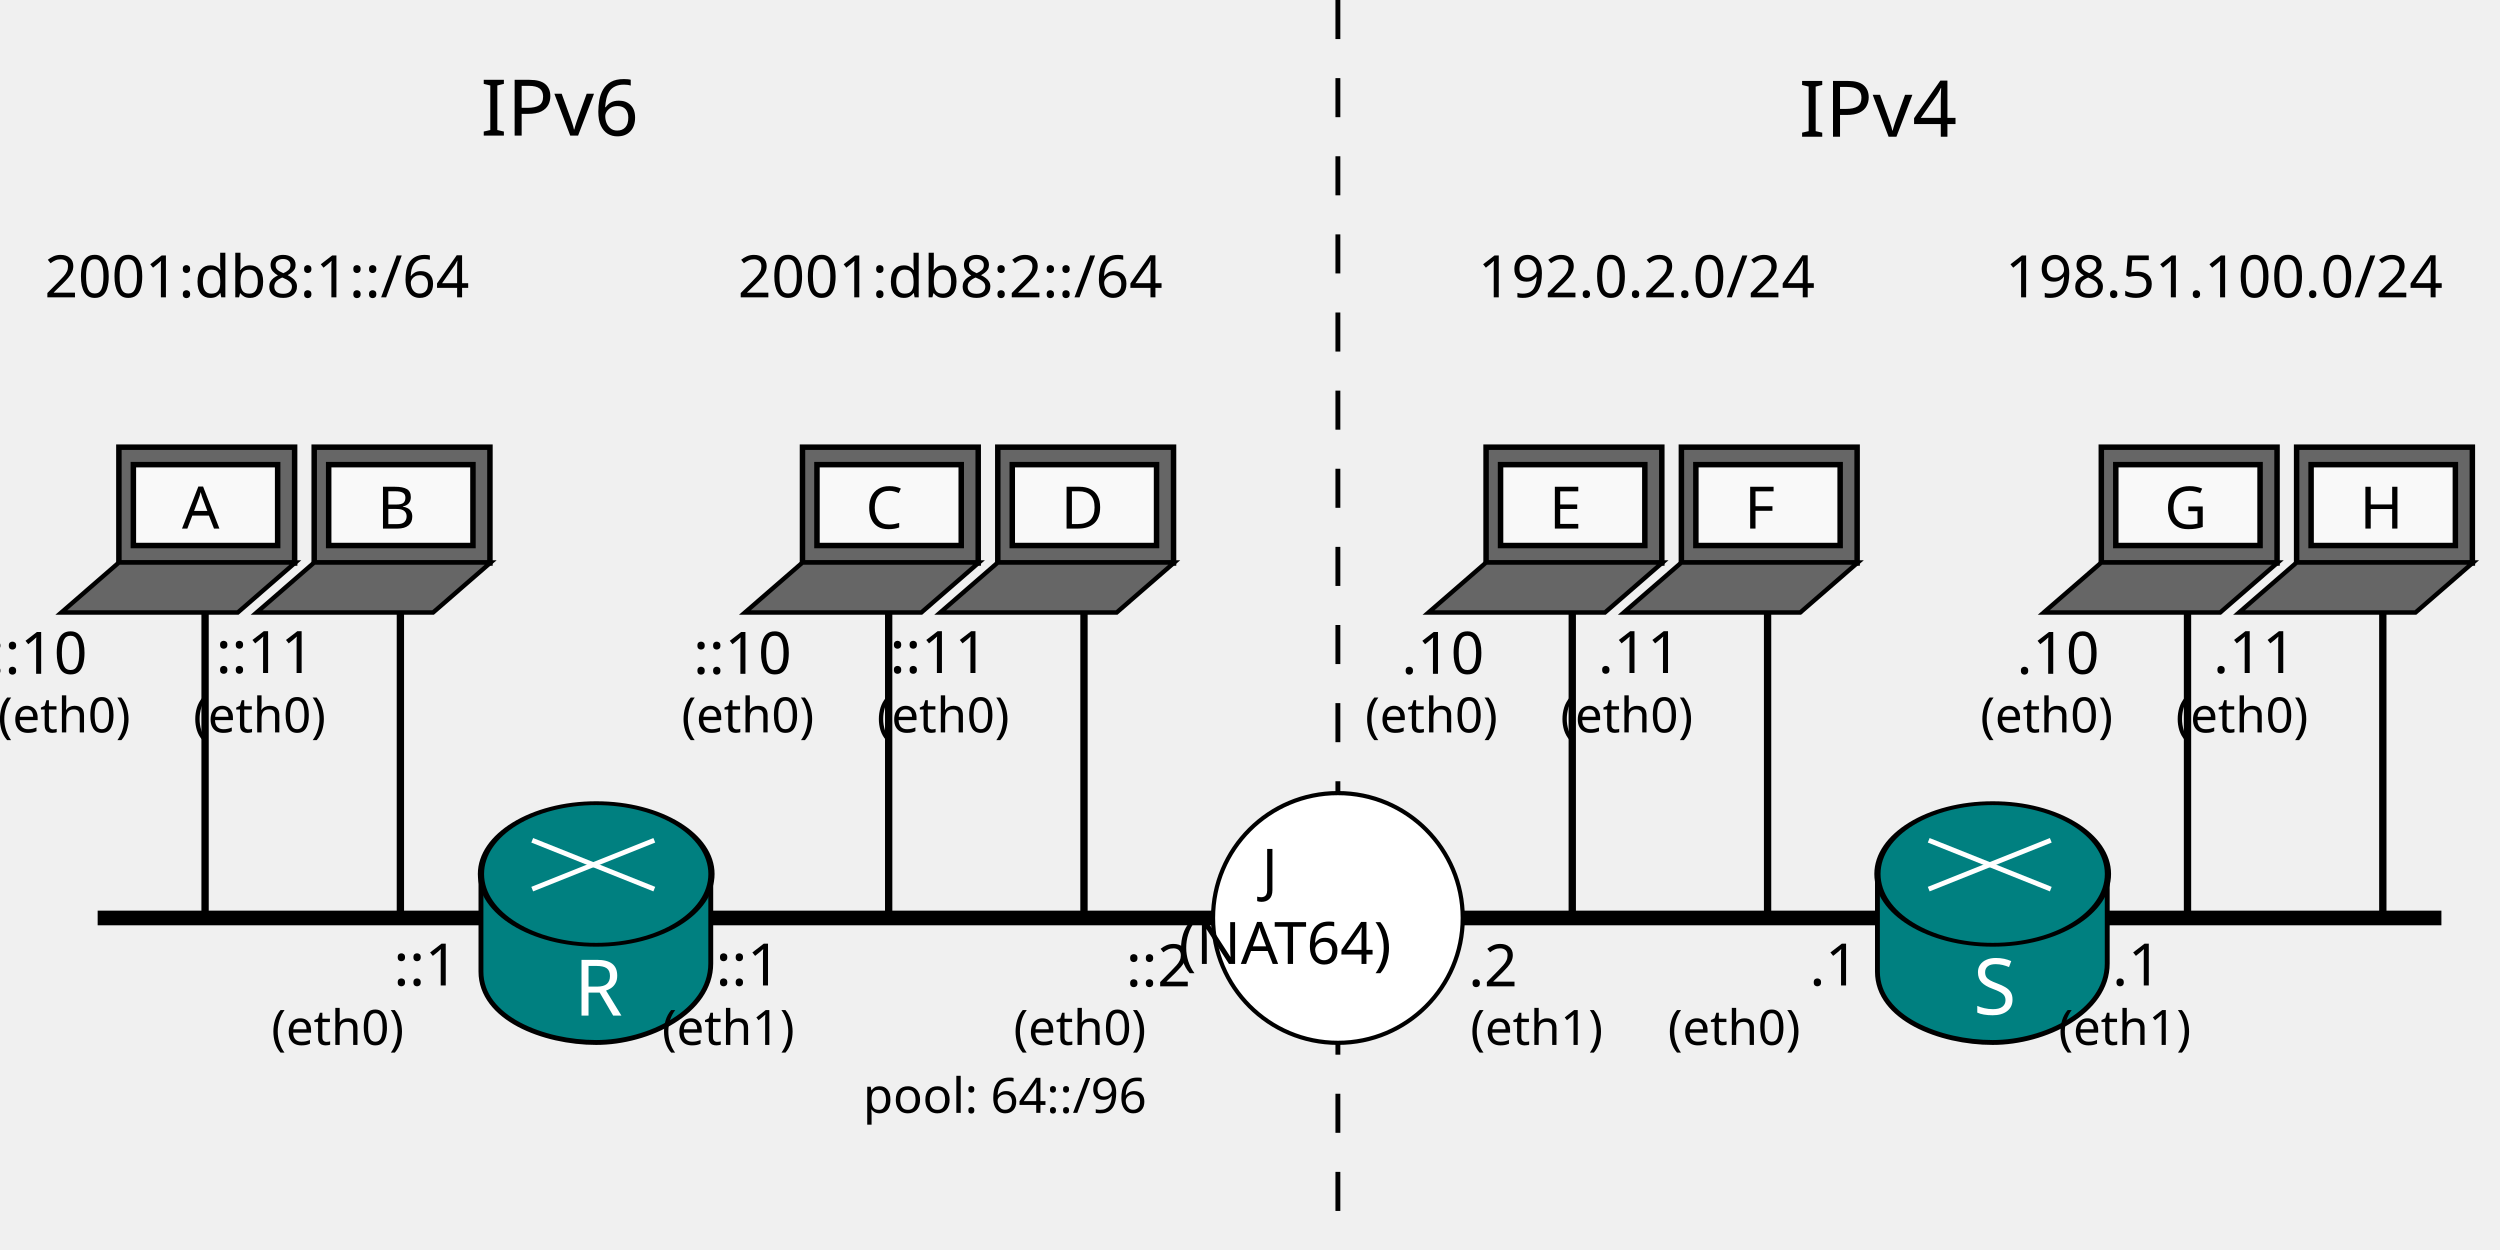
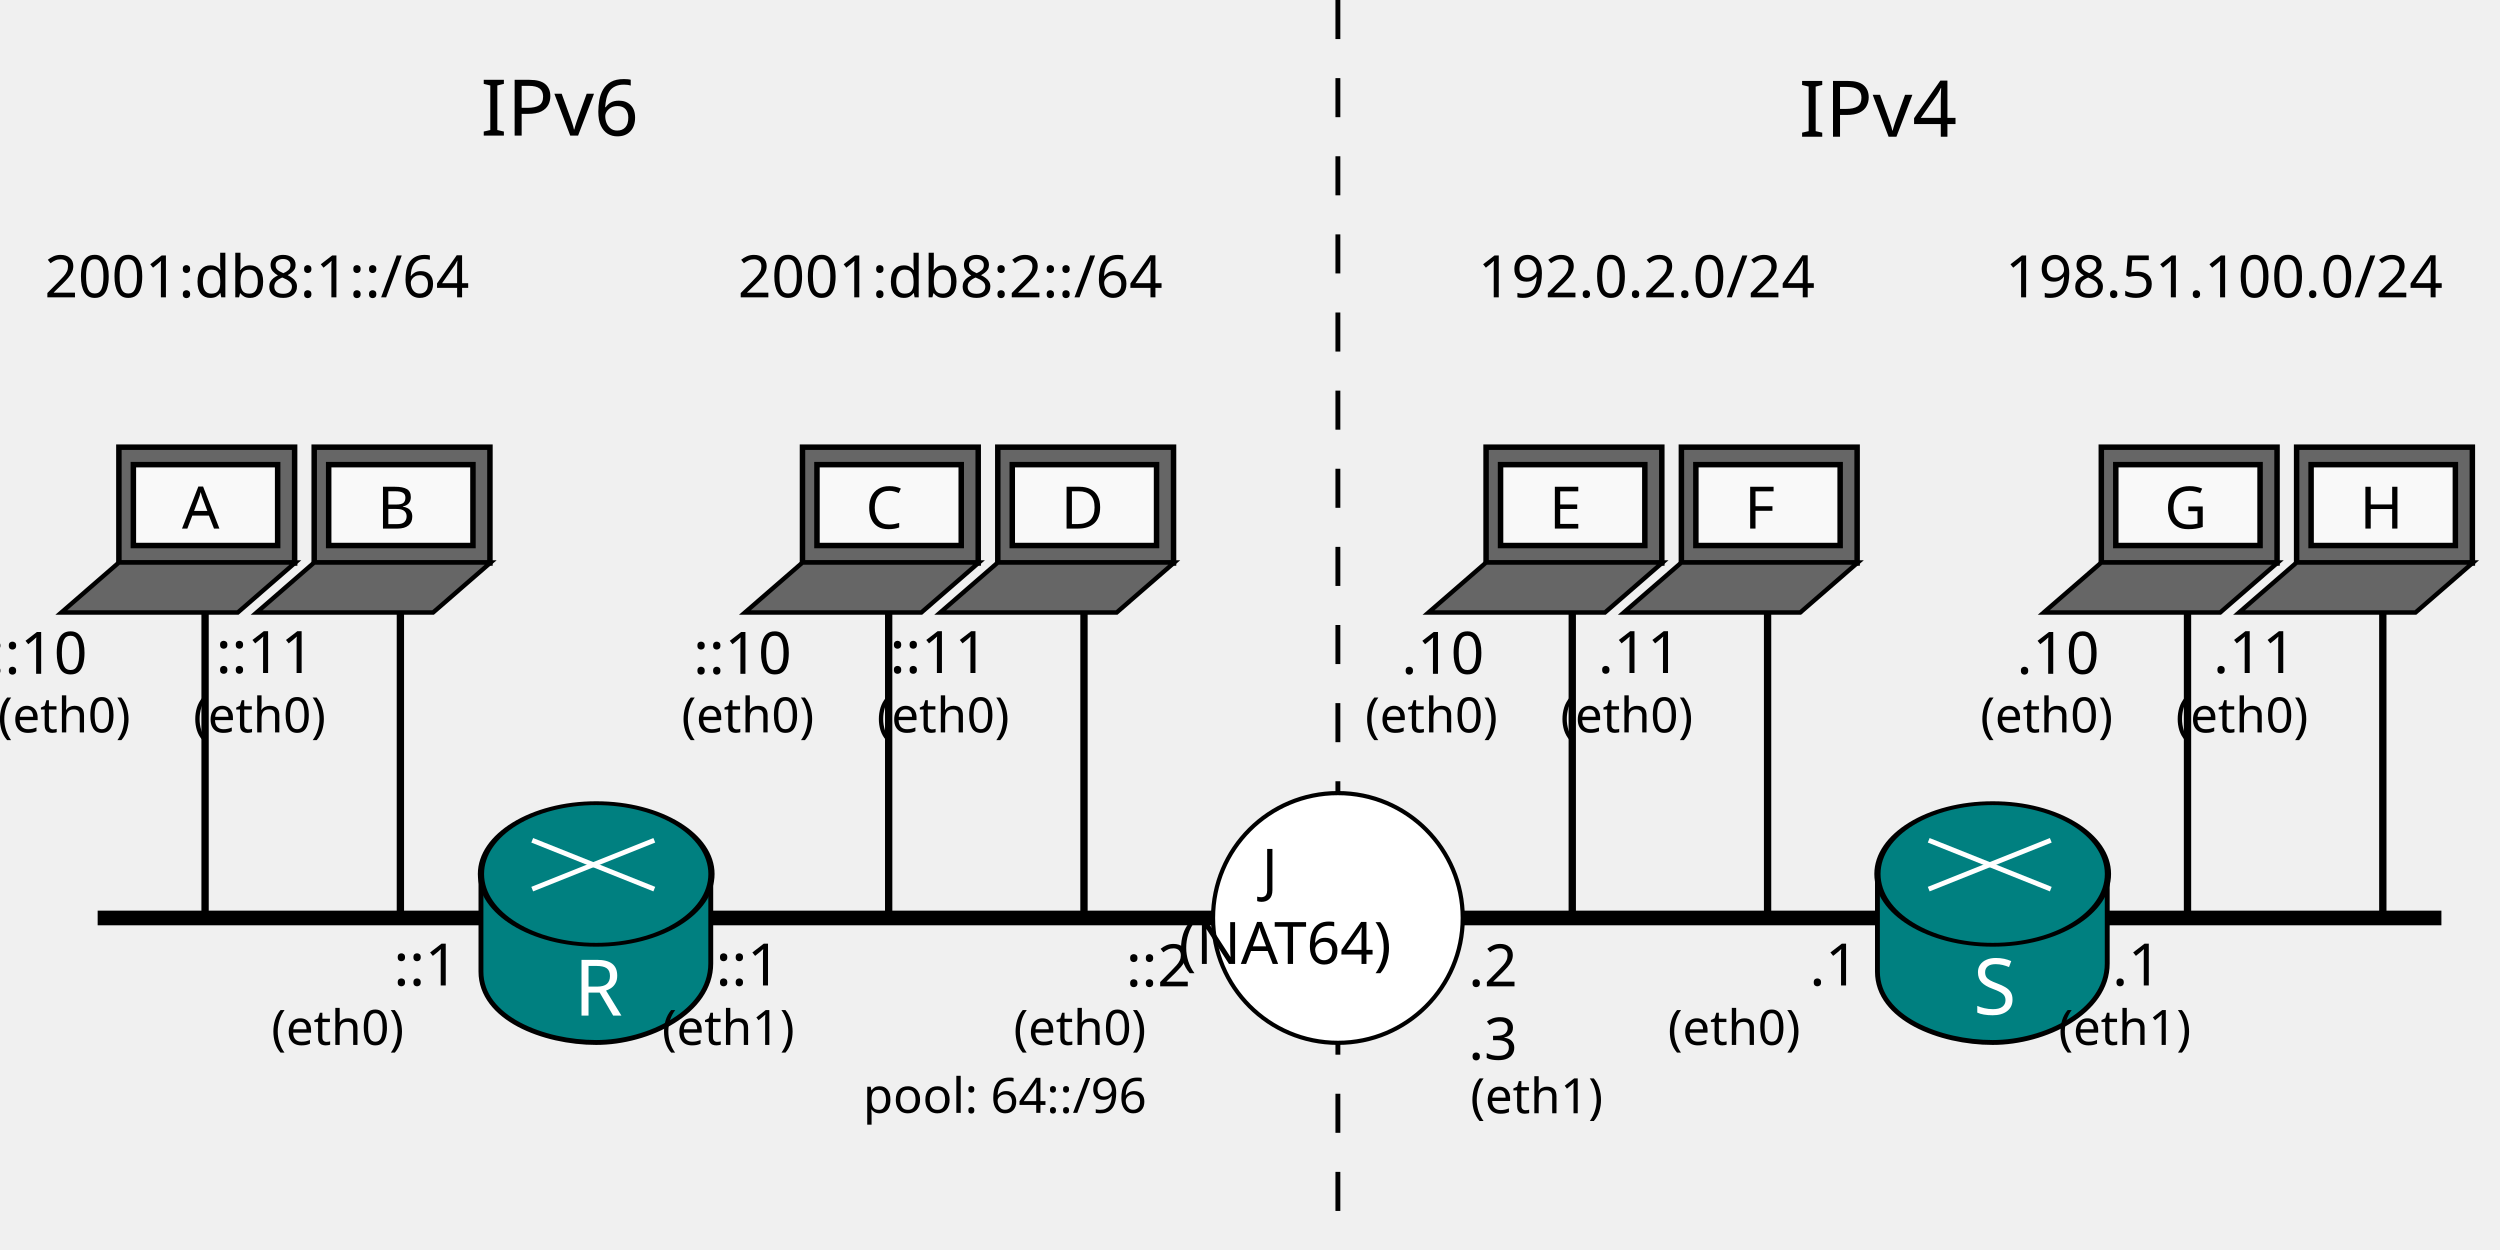
<svg xmlns="http://www.w3.org/2000/svg" xmlns:xlink="http://www.w3.org/1999/xlink" width="512" height="256" id="svg2" version="1.1">
  <defs id="defs4">
    <marker orient="auto" refY="0" refX="0" id="DotL" style="overflow:visible">
      <path id="path3922" d="m -2.5,-1 c 0,2.76 -2.24,5 -5,5 -2.76,0 -5,-2.24 -5,-5 0,-2.76 2.24,-5 5,-5 2.76,0 5,2.24 5,5 z" style="fill-rule:evenodd;stroke:#000000;stroke-width:1pt" transform="matrix(0.8,0,0,0.8,5.92,0.8)" />
    </marker>
    <marker orient="auto" refY="0" refX="0" id="Arrow1Mstart" style="overflow:visible">
      <path id="path3867" d="M 0,0 5,-5 -12.5,0 5,5 0,0 z" style="fill-rule:evenodd;stroke:#000000;stroke-width:1pt" transform="matrix(0.4,0,0,0.4,4,0)" />
    </marker>
    <marker orient="auto" refY="0" refX="0" id="Arrow1Lstart" style="overflow:visible">
      <path id="path3861" d="M 0,0 5,-5 -12.5,0 5,5 0,0 z" style="fill-rule:evenodd;stroke:#000000;stroke-width:1pt" transform="matrix(0.8,0,0,0.8,10,0)" />
    </marker>
    <marker orient="auto" refY="0" refX="0" id="Arrow2Lstart" style="overflow:visible">
      <path id="path3879" style="fill-rule:evenodd;stroke-width:0.625;stroke-linejoin:round" d="M 8.719,4.034 -2.207,0.016 8.719,-4.002 c -1.745,2.372 -1.735,5.617 -6e-7,8.035 z" transform="matrix(1.1,0,0,1.1,1.1,0)" />
    </marker>
    <marker orient="auto" refY="0" refX="0" id="Arrow2Lend" style="overflow:visible">
      <path id="path3882" style="fill-rule:evenodd;stroke-width:0.625;stroke-linejoin:round" d="M 8.719,4.034 -2.207,0.016 8.719,-4.002 c -1.745,2.372 -1.735,5.617 -6e-7,8.035 z" transform="matrix(-1.1,0,0,-1.1,-1.1,0)" />
    </marker>
  </defs>
  <g id="layer1" transform="translate(0,-796.3622)">
    <path style="fill:none;stroke:#000000;stroke-width:1.5;stroke-linecap:butt;stroke-linejoin:miter;stroke-miterlimit:4;stroke-opacity:1;stroke-dasharray:none" d="m 42,920.362 0,64" id="path3996" />
    <path id="path3998" d="m 82,920.362 0,64" style="fill:none;stroke:#000000;stroke-width:1.5;stroke-linecap:butt;stroke-linejoin:miter;stroke-miterlimit:4;stroke-opacity:1;stroke-dasharray:none" />
    <path style="fill:none;stroke:#000000;stroke-width:1;stroke-linecap:butt;stroke-linejoin:miter;stroke-miterlimit:4;stroke-opacity:1;stroke-dasharray:8, 8;stroke-dashoffset:0" d="m 274,796.362 0,256" id="path3825" />
    <path style="fill:none;stroke:#000000;stroke-width:3;stroke-linecap:butt;stroke-linejoin:miter;stroke-miterlimit:4;stroke-opacity:1;stroke-dasharray:none" d="m 20,984.362 480,0" id="path3804" />
    <g id="g3156" transform="translate(96,211)">
      <path style="fill:#ffffff;stroke:#000000;stroke-width:1.632;stroke-miterlimit:4;stroke-opacity:1;stroke-dasharray:none" id="path3767" d="m 122.857,235.219 c 0,26.825 -21.746,48.571 -48.571,48.571 -26.825,0 -48.571,-21.746 -48.571,-48.571 0,-26.825 21.746,-48.571 48.571,-48.571 26.825,0 48.571,21.746 48.571,48.571 z" transform="matrix(0.5264507,0,0,0.5264507,138.8922,649.5308)" />
      <text id="text3777" y="767.78" x="178.086" style="font-size:12px;font-style:normal;font-weight:normal;text-align:center;line-height:125%;letter-spacing:0px;word-spacing:0px;text-anchor:middle;fill:#000000;fill-opacity:1;stroke:none;font-family:Sans" xml:space="preserve">
        <tspan y="767.78" x="178.086" id="tspan3779">J</tspan>
        <tspan y="782.78" x="178.086" id="tspan3982">(NAT64)</tspan>
      </text>
    </g>
    <g id="g3150" transform="translate(-174,211.0938)">
      <path id="path3789" d="m 272.5,764.425 0,19.844 c 0,9.528 12.858,14.5 23.594,14.5 10.735,0 23.469,-6.296 23.469,-16.156 l 0,-18.188 z" style="fill:#008080;stroke:#000000;stroke-width:1;stroke-miterlimit:4;stroke-opacity:1;stroke-dasharray:none" />
      <path transform="matrix(0.4859544,0,0,0.2985185,260.004,694.0408)" d="m 122.857,235.219 c 0,26.825 -21.746,48.571 -48.571,48.571 -26.825,0 -48.571,-21.746 -48.571,-48.571 0,-26.825 21.746,-48.571 48.571,-48.571 26.825,0 48.571,21.746 48.571,48.571 z" id="path3771" style="fill:#008080;stroke:#000000;stroke-width:2.626;stroke-miterlimit:4;stroke-opacity:1;stroke-dasharray:none" />
      <path id="path3800" d="m 283,757.362 25,10" style="fill:none;stroke:#ffffff;stroke-width:1px;stroke-linecap:butt;stroke-linejoin:miter;stroke-opacity:1" />
      <path id="path3802" d="m 308,757.362 -25,10" style="fill:none;stroke:#ffffff;stroke-width:1px;stroke-linecap:butt;stroke-linejoin:miter;stroke-opacity:1" />
    </g>
    <text xml:space="preserve" style="font-size:16px;font-style:normal;font-weight:normal;line-height:125%;letter-spacing:0px;word-spacing:0px;fill:#000000;fill-opacity:1;stroke:none;font-family:Sans" x="368.43" y="824.362" id="text7085">
      <tspan id="tspan7087" x="368.43" y="824.362">IPv4</tspan>
    </text>
    <text id="text7089" y="824.136" x="98.43" style="font-size:16px;font-style:normal;font-weight:normal;line-height:125%;letter-spacing:0px;word-spacing:0px;fill:#000000;fill-opacity:1;stroke:none;font-family:Sans" xml:space="preserve">
      <tspan y="824.136" x="98.43" id="tspan7091">IPv6</tspan>
    </text>
    <flowRoot xml:space="preserve" id="flowRoot7105" style="font-size:40px;font-style:normal;font-weight:normal;line-height:125%;letter-spacing:0px;word-spacing:0px;fill:#000000;fill-opacity:1;stroke:none;font-family:Sans">
      <flowRegion id="flowRegion7107">
        <rect id="rect7109" width="357" height="98" x="328" y="251" />
      </flowRegion>
      <flowPara id="flowPara7111" />
    </flowRoot>
    <use x="0" y="0" xlink:href="#g3150" id="use3161" transform="translate(286,0)" width="512" height="332" />
    <text xml:space="preserve" style="font-size:16px;font-style:normal;font-weight:normal;line-height:125%;letter-spacing:0px;word-spacing:0px;fill:#ffffff;fill-opacity:1;stroke:none;font-family:Sans" x="117.547" y="1004.362" id="text3984">
      <tspan x="117.547" y="1004.362" id="tspan3992">R</tspan>
    </text>
    <text xml:space="preserve" style="font-size:16px;font-style:normal;font-weight:normal;line-height:125%;letter-spacing:0px;word-spacing:0px;fill:#ffffff;fill-opacity:1;stroke:none;font-family:Sans" x="404.133" y="1004.136" id="text3988">
      <tspan id="tspan3990" x="404.133" y="1004.136">S</tspan>
    </text>
    <path id="path4004" d="m 182,920.362 0,64" style="fill:none;stroke:#000000;stroke-width:1.5;stroke-linecap:butt;stroke-linejoin:miter;stroke-miterlimit:4;stroke-opacity:1;stroke-dasharray:none" />
    <path style="fill:none;stroke:#000000;stroke-width:1.5;stroke-linecap:butt;stroke-linejoin:miter;stroke-miterlimit:4;stroke-opacity:1;stroke-dasharray:none" d="m 222,920.362 0,64" id="path4006" />
    <path style="fill:none;stroke:#000000;stroke-width:1.5;stroke-linecap:butt;stroke-linejoin:miter;stroke-miterlimit:4;stroke-opacity:1;stroke-dasharray:none" d="m 322,920.362 0,64" id="path4034" />
    <path id="path4036" d="m 362,920.362 0,64" style="fill:none;stroke:#000000;stroke-width:1.5;stroke-linecap:butt;stroke-linejoin:miter;stroke-miterlimit:4;stroke-opacity:1;stroke-dasharray:none" />
    <path id="path4062" d="m 448,920.362 0,64" style="fill:none;stroke:#000000;stroke-width:1.5;stroke-linecap:butt;stroke-linejoin:miter;stroke-miterlimit:4;stroke-opacity:1;stroke-dasharray:none" />
    <path style="fill:none;stroke:#000000;stroke-width:1.5;stroke-linecap:butt;stroke-linejoin:miter;stroke-miterlimit:4;stroke-opacity:1;stroke-dasharray:none" d="m 488,920.362 0,64" id="path4064" />
    <g style="display:inline" id="g3887" transform="matrix(1.5,0,0,1.5,169.0548,974.0593)">
      <rect y="64.275" x="-101.727" height="21.085" width="31.991" id="rect3889" style="fill:#666666;stroke:#000000;stroke-width:1;stroke-miterlimit:4;stroke-dasharray:none" />
      <rect transform="matrix(1,0,-0.7551013,0.6556081,0,0)" y="130.061" x="-3.514" height="13.879" width="32.12" id="rect3891" style="fill:#666666;stroke:#000000;stroke-width:1.235;stroke-miterlimit:4;stroke-dasharray:none" />
      <rect y="67.456" x="-99.092" height="14.723" width="26.266" id="rect3893" style="fill:#f9f9f9;stroke:#000000;stroke-width:1;stroke-miterlimit:4;stroke-dasharray:none" ry="0" />
    </g>
    <use x="0" y="0" xlink:href="#g3887" id="use4095" transform="matrix(0.75,0,0,0.75,12,85.09055)" width="512" height="332" />
    <use x="0" y="0" xlink:href="#use4095" id="use4107" transform="translate(40,0)" width="512" height="332" />
    <use x="0" y="0" xlink:href="#use4095" id="use4109" transform="translate(140,0)" width="512" height="332" />
    <use x="0" y="0" xlink:href="#use4107" id="use4111" transform="translate(140,0)" width="512" height="332" />
    <use x="0" y="0" xlink:href="#use4095" id="use4113" transform="translate(280,0)" width="512" height="332" />
    <use x="0" y="0" xlink:href="#use4107" id="use4115" transform="translate(280,0)" width="512" height="332" />
    <use x="0" y="0" xlink:href="#use4109" id="use4117" transform="translate(266,0)" width="512" height="332" />
    <use x="0" y="0" xlink:href="#use4111" id="use4119" transform="translate(266,0)" width="512" height="332" />
    <text xml:space="preserve" style="font-size:12px;font-style:normal;font-weight:normal;line-height:125%;letter-spacing:0px;word-spacing:0px;fill:#000000;fill-opacity:1;stroke:none;font-family:Sans" x="302.682" y="857.249" id="text4121">
      <tspan id="tspan4123" x="302.682" y="857.249">192.0.2.0/24</tspan>
    </text>
    <text id="text4125" y="857.249" x="410.682" style="font-size:12px;font-style:normal;font-weight:normal;line-height:125%;letter-spacing:0px;word-spacing:0px;fill:#000000;fill-opacity:1;stroke:none;font-family:Sans" xml:space="preserve">
      <tspan y="857.249" x="410.682" id="tspan4127">198.51.100.0/24</tspan>
    </text>
    <text id="text4129" y="857.249" x="151.121" style="font-size:12px;font-style:normal;font-weight:normal;line-height:125%;letter-spacing:0px;word-spacing:0px;fill:#000000;fill-opacity:1;stroke:none;font-family:Sans" xml:space="preserve">
      <tspan y="857.249" x="151.121" id="tspan4131">2001:db8:2::/64</tspan>
    </text>
    <text xml:space="preserve" style="font-size:12px;font-style:normal;font-weight:normal;line-height:125%;letter-spacing:0px;word-spacing:0px;fill:#000000;fill-opacity:1;stroke:none;font-family:Sans" x="9.121" y="857.249" id="text4133">
      <tspan id="tspan4135" x="9.121" y="857.249">2001:db8:1::/64</tspan>
    </text>
    <text xml:space="preserve" style="font-size:12px;font-style:normal;font-weight:normal;text-align:end;line-height:125%;letter-spacing:0px;word-spacing:0px;text-anchor:end;fill:#000000;fill-opacity:1;stroke:none;font-family:Sans" x="79.971" y="934.192" id="text4137">
      <tspan id="tspan4139" x="79.971" y="934.192">::11</tspan>
    </text>
    <text id="text4141" y="934.362" x="39.73" style="font-size:12px;font-style:normal;font-weight:normal;text-align:end;line-height:125%;letter-spacing:0px;word-spacing:0px;text-anchor:end;fill:#000000;fill-opacity:1;stroke:none;font-family:Sans" xml:space="preserve">
      <tspan y="934.362" x="39.73" id="tspan4143">::10</tspan>
      <tspan y="949.362" x="39.73" id="tspan4217" />
    </text>
    <text id="text4145" y="998.192" x="80.594" style="font-size:12px;font-style:normal;font-weight:normal;line-height:125%;letter-spacing:0px;word-spacing:0px;fill:#000000;fill-opacity:1;stroke:none;font-family:Sans" xml:space="preserve">
      <tspan y="998.192" x="80.594" id="tspan4147">::1</tspan>
    </text>
    <text xml:space="preserve" style="font-size:12px;font-style:normal;font-weight:normal;line-height:125%;letter-spacing:0px;word-spacing:0px;fill:#000000;fill-opacity:1;stroke:none;font-family:Sans" x="146.594" y="998.192" id="text4149">
      <tspan id="tspan4151" x="146.594" y="998.192">::1</tspan>
    </text>
    <text id="text4153" y="934.192" x="217.971" style="font-size:12px;font-style:normal;font-weight:normal;text-align:end;line-height:125%;letter-spacing:0px;word-spacing:0px;text-anchor:end;fill:#000000;fill-opacity:1;stroke:none;font-family:Sans" xml:space="preserve">
      <tspan y="934.192" x="217.971" id="tspan4155">::11</tspan>
    </text>
    <text xml:space="preserve" style="font-size:12px;font-style:normal;font-weight:normal;text-align:end;line-height:125%;letter-spacing:0px;word-spacing:0px;text-anchor:end;fill:#000000;fill-opacity:1;stroke:none;font-family:Sans" x="177.73" y="934.362" id="text4157">
      <tspan id="tspan4159" x="177.73" y="934.362">::10</tspan>
    </text>
    <text xml:space="preserve" style="font-size:12px;font-style:normal;font-weight:normal;text-align:end;line-height:125%;letter-spacing:0px;word-spacing:0px;text-anchor:end;fill:#000000;fill-opacity:1;stroke:none;font-family:Sans" x="359.805" y="934.192" id="text4161">
      <tspan id="tspan4163" x="359.805" y="934.192">.11</tspan>
    </text>
    <text id="text4165" y="934.362" x="319.564" style="font-size:12px;font-style:normal;font-weight:normal;text-align:end;line-height:125%;letter-spacing:0px;word-spacing:0px;text-anchor:end;fill:#000000;fill-opacity:1;stroke:none;font-family:Sans" xml:space="preserve">
      <tspan y="934.362" x="319.564" id="tspan4167">.10</tspan>
    </text>
    <text id="text4169" y="934.192" x="485.805" style="font-size:12px;font-style:normal;font-weight:normal;text-align:end;line-height:125%;letter-spacing:0px;word-spacing:0px;text-anchor:end;fill:#000000;fill-opacity:1;stroke:none;font-family:Sans" xml:space="preserve">
      <tspan y="934.192" x="485.805" id="tspan4171">.11</tspan>
    </text>
    <text xml:space="preserve" style="font-size:12px;font-style:normal;font-weight:normal;text-align:end;line-height:125%;letter-spacing:0px;word-spacing:0px;text-anchor:end;fill:#000000;fill-opacity:1;stroke:none;font-family:Sans" x="445.564" y="934.362" id="text4173">
      <tspan id="tspan4175" x="445.564" y="934.362">.10</tspan>
    </text>
    <text xml:space="preserve" style="font-size:12px;font-style:normal;font-weight:normal;line-height:125%;letter-spacing:0px;word-spacing:0px;fill:#000000;fill-opacity:1;stroke:none;font-family:Sans" x="370.594" y="998.192" id="text4177">
      <tspan id="tspan4179" x="370.594" y="998.192">.1</tspan>
    </text>
    <text id="text4181" y="998.192" x="432.594" style="font-size:12px;font-style:normal;font-weight:normal;line-height:125%;letter-spacing:0px;word-spacing:0px;fill:#000000;fill-opacity:1;stroke:none;font-family:Sans" xml:space="preserve">
      <tspan y="998.192" x="432.594" id="tspan4183">.1</tspan>
    </text>
    <text xml:space="preserve" style="font-size:12px;font-style:normal;font-weight:normal;line-height:125%;letter-spacing:0px;word-spacing:0px;fill:#000000;fill-opacity:1;stroke:none;font-family:Sans" x="37.279" y="904.612" id="text4185">
      <tspan id="tspan4187" x="37.279" y="904.612">A</tspan>
    </text>
    <text id="text4189" y="904.612" x="77.279" style="font-size:12px;font-style:normal;font-weight:normal;line-height:125%;letter-spacing:0px;word-spacing:0px;fill:#000000;fill-opacity:1;stroke:none;font-family:Sans" xml:space="preserve">
      <tspan y="904.612" x="77.279" id="tspan4191">B</tspan>
    </text>
    <text xml:space="preserve" style="font-size:12px;font-style:normal;font-weight:normal;line-height:125%;letter-spacing:0px;word-spacing:0px;fill:#000000;fill-opacity:1;stroke:none;font-family:Sans" x="177.279" y="904.612" id="text4193">
      <tspan id="tspan4195" x="177.279" y="904.612">C</tspan>
    </text>
    <text id="text4197" y="904.612" x="217.279" style="font-size:12px;font-style:normal;font-weight:normal;line-height:125%;letter-spacing:0px;word-spacing:0px;fill:#000000;fill-opacity:1;stroke:none;font-family:Sans" xml:space="preserve">
      <tspan y="904.612" x="217.279" id="tspan4199">D</tspan>
    </text>
    <text id="text4201" y="904.612" x="317.279" style="font-size:12px;font-style:normal;font-weight:normal;line-height:125%;letter-spacing:0px;word-spacing:0px;fill:#000000;fill-opacity:1;stroke:none;font-family:Sans" xml:space="preserve">
      <tspan y="904.612" x="317.279" id="tspan4203">E</tspan>
    </text>
    <text xml:space="preserve" style="font-size:12px;font-style:normal;font-weight:normal;line-height:125%;letter-spacing:0px;word-spacing:0px;fill:#000000;fill-opacity:1;stroke:none;font-family:Sans" x="357.279" y="904.612" id="text4205">
      <tspan id="tspan4207" x="357.279" y="904.612">F</tspan>
    </text>
    <text xml:space="preserve" style="font-size:12px;font-style:normal;font-weight:normal;line-height:125%;letter-spacing:0px;word-spacing:0px;fill:#000000;fill-opacity:1;stroke:none;font-family:Sans" x="443.279" y="904.612" id="text4209">
      <tspan id="tspan4211" x="443.279" y="904.612">G</tspan>
    </text>
    <text id="text4213" y="904.612" x="483.279" style="font-size:12px;font-style:normal;font-weight:normal;line-height:125%;letter-spacing:0px;word-spacing:0px;fill:#000000;fill-opacity:1;stroke:none;font-family:Sans" xml:space="preserve">
      <tspan y="904.612" x="483.279" id="tspan4215">H</tspan>
    </text>
    <text xml:space="preserve" style="font-size:10px;font-style:normal;font-weight:normal;text-align:end;line-height:125%;letter-spacing:0px;word-spacing:0px;text-anchor:end;fill:#000000;fill-opacity:1;stroke:none;font-family:Sans" x="39.73" y="946.362" id="text4225">
      <tspan id="tspan4229" x="39.73" y="946.362">(eth0)</tspan>
    </text>
    <text id="text4233" y="946.362" x="79.73" style="font-size:10px;font-style:normal;font-weight:normal;text-align:end;line-height:125%;letter-spacing:0px;word-spacing:0px;text-anchor:end;fill:#000000;fill-opacity:1;stroke:none;font-family:Sans" xml:space="preserve">
      <tspan y="946.362" x="79.73" id="tspan4235">(eth0)</tspan>
    </text>
    <text id="text4237" y="946.362" x="179.73" style="font-size:10px;font-style:normal;font-weight:normal;text-align:end;line-height:125%;letter-spacing:0px;word-spacing:0px;text-anchor:end;fill:#000000;fill-opacity:1;stroke:none;font-family:Sans" xml:space="preserve">
      <tspan y="946.362" x="179.73" id="tspan4239">(eth0)</tspan>
    </text>
    <text xml:space="preserve" style="font-size:10px;font-style:normal;font-weight:normal;text-align:end;line-height:125%;letter-spacing:0px;word-spacing:0px;text-anchor:end;fill:#000000;fill-opacity:1;stroke:none;font-family:Sans" x="219.73" y="946.362" id="text4241">
      <tspan id="tspan4243" x="219.73" y="946.362">(eth0)</tspan>
    </text>
    <text id="text4245" y="946.362" x="319.73" style="font-size:10px;font-style:normal;font-weight:normal;text-align:end;line-height:125%;letter-spacing:0px;word-spacing:0px;text-anchor:end;fill:#000000;fill-opacity:1;stroke:none;font-family:Sans" xml:space="preserve">
      <tspan y="946.362" x="319.73" id="tspan4247">(eth0)</tspan>
    </text>
    <text xml:space="preserve" style="font-size:10px;font-style:normal;font-weight:normal;text-align:end;line-height:125%;letter-spacing:0px;word-spacing:0px;text-anchor:end;fill:#000000;fill-opacity:1;stroke:none;font-family:Sans" x="359.73" y="946.362" id="text4249">
      <tspan id="tspan4251" x="359.73" y="946.362">(eth0)</tspan>
    </text>
    <text xml:space="preserve" style="font-size:10px;font-style:normal;font-weight:normal;text-align:end;line-height:125%;letter-spacing:0px;word-spacing:0px;text-anchor:end;fill:#000000;fill-opacity:1;stroke:none;font-family:Sans" x="445.73" y="946.362" id="text4253">
      <tspan id="tspan4255" x="445.73" y="946.362">(eth0)</tspan>
    </text>
    <text id="text4257" y="946.362" x="485.73" style="font-size:10px;font-style:normal;font-weight:normal;text-align:end;line-height:125%;letter-spacing:0px;word-spacing:0px;text-anchor:end;fill:#000000;fill-opacity:1;stroke:none;font-family:Sans" xml:space="preserve">
      <tspan y="946.362" x="485.73" id="tspan4259">(eth0)</tspan>
    </text>
    <text xml:space="preserve" style="font-size:10px;font-style:normal;font-weight:normal;text-align:end;line-height:125%;letter-spacing:0px;word-spacing:0px;text-anchor:end;fill:#000000;fill-opacity:1;stroke:none;font-family:Sans" x="95.73" y="1010.362" id="text4261">
      <tspan id="tspan4263" x="95.73" y="1010.362">(eth0)</tspan>
    </text>
    <text id="text4265" y="1010.362" x="175.73" style="font-size:10px;font-style:normal;font-weight:normal;text-align:end;line-height:125%;letter-spacing:0px;word-spacing:0px;text-anchor:end;fill:#000000;fill-opacity:1;stroke:none;font-family:Sans" xml:space="preserve">
      <tspan y="1010.362" x="175.73" id="tspan4267">(eth1)</tspan>
    </text>
    <text id="text4269" y="1010.362" x="381.73" style="font-size:10px;font-style:normal;font-weight:normal;text-align:end;line-height:125%;letter-spacing:0px;word-spacing:0px;text-anchor:end;fill:#000000;fill-opacity:1;stroke:none;font-family:Sans" xml:space="preserve">
      <tspan y="1010.362" x="381.73" id="tspan4271">(eth0)</tspan>
    </text>
    <text xml:space="preserve" style="font-size:10px;font-style:normal;font-weight:normal;text-align:end;line-height:125%;letter-spacing:0px;word-spacing:0px;text-anchor:end;fill:#000000;fill-opacity:1;stroke:none;font-family:Sans" x="461.73" y="1010.362" id="text4273">
      <tspan id="tspan4275" x="461.73" y="1010.362">(eth1)</tspan>
    </text>
    <text xml:space="preserve" style="font-size:10px;font-style:normal;font-weight:normal;text-align:end;line-height:125%;letter-spacing:0px;word-spacing:0px;text-anchor:end;fill:#000000;fill-opacity:1;stroke:none;font-family:Sans" x="247.83" y="1024.282" id="text3909">
      <tspan x="247.83" y="1024.282" id="tspan3913">pool: 64::/96</tspan>
    </text>
    <text id="text3921" y="1010.362" x="247.73" style="font-size:10px;font-style:normal;font-weight:normal;text-align:end;line-height:125%;letter-spacing:0px;word-spacing:0px;text-anchor:end;fill:#000000;fill-opacity:1;stroke:none;font-family:Sans" xml:space="preserve">
      <tspan y="1010.362" x="247.73" id="tspan3923">(eth0)</tspan>
    </text>
-     <text xml:space="preserve" style="font-size:10px;font-style:normal;font-weight:normal;text-align:start;line-height:125%;letter-spacing:0px;word-spacing:0px;text-anchor:start;fill:#000000;fill-opacity:1;stroke:none;font-family:Sans" x="301.141" y="1010.362" id="text3925">
-       <tspan id="tspan3927" x="301.141" y="1010.362">(eth1)</tspan>
+     <text xml:space="preserve" style="font-size:10px;font-style:normal;font-weight:normal;text-align:start;line-height:125%;letter-spacing:0px;word-spacing:0px;text-anchor:start;fill:#000000;fill-opacity:1;stroke:none;font-family:Sans" x="301.141" y="1024.362" id="text3925">
+       <tspan id="tspan3927" x="301.141" y="1024.362">(eth1)</tspan>
    </text>
    <text xml:space="preserve" style="font-size:12px;font-style:normal;font-weight:normal;line-height:125%;letter-spacing:0px;word-spacing:0px;fill:#000000;fill-opacity:1;stroke:none;font-family:Sans" x="230.594" y="998.362" id="text3933">
      <tspan id="tspan3935" x="230.594" y="998.362">::2</tspan>
    </text>
    <text id="text3937" y="998.362" x="300.717" style="font-size:12px;font-style:normal;font-weight:normal;line-height:125%;letter-spacing:0px;word-spacing:0px;fill:#000000;fill-opacity:1;stroke:none;font-family:Sans" xml:space="preserve">
      <tspan y="998.362" x="300.717" id="tspan3939">.2</tspan>
+       <tspan y="1013.362" x="300.717" id="tspan3121">.3</tspan>
    </text>
  </g>
</svg>
